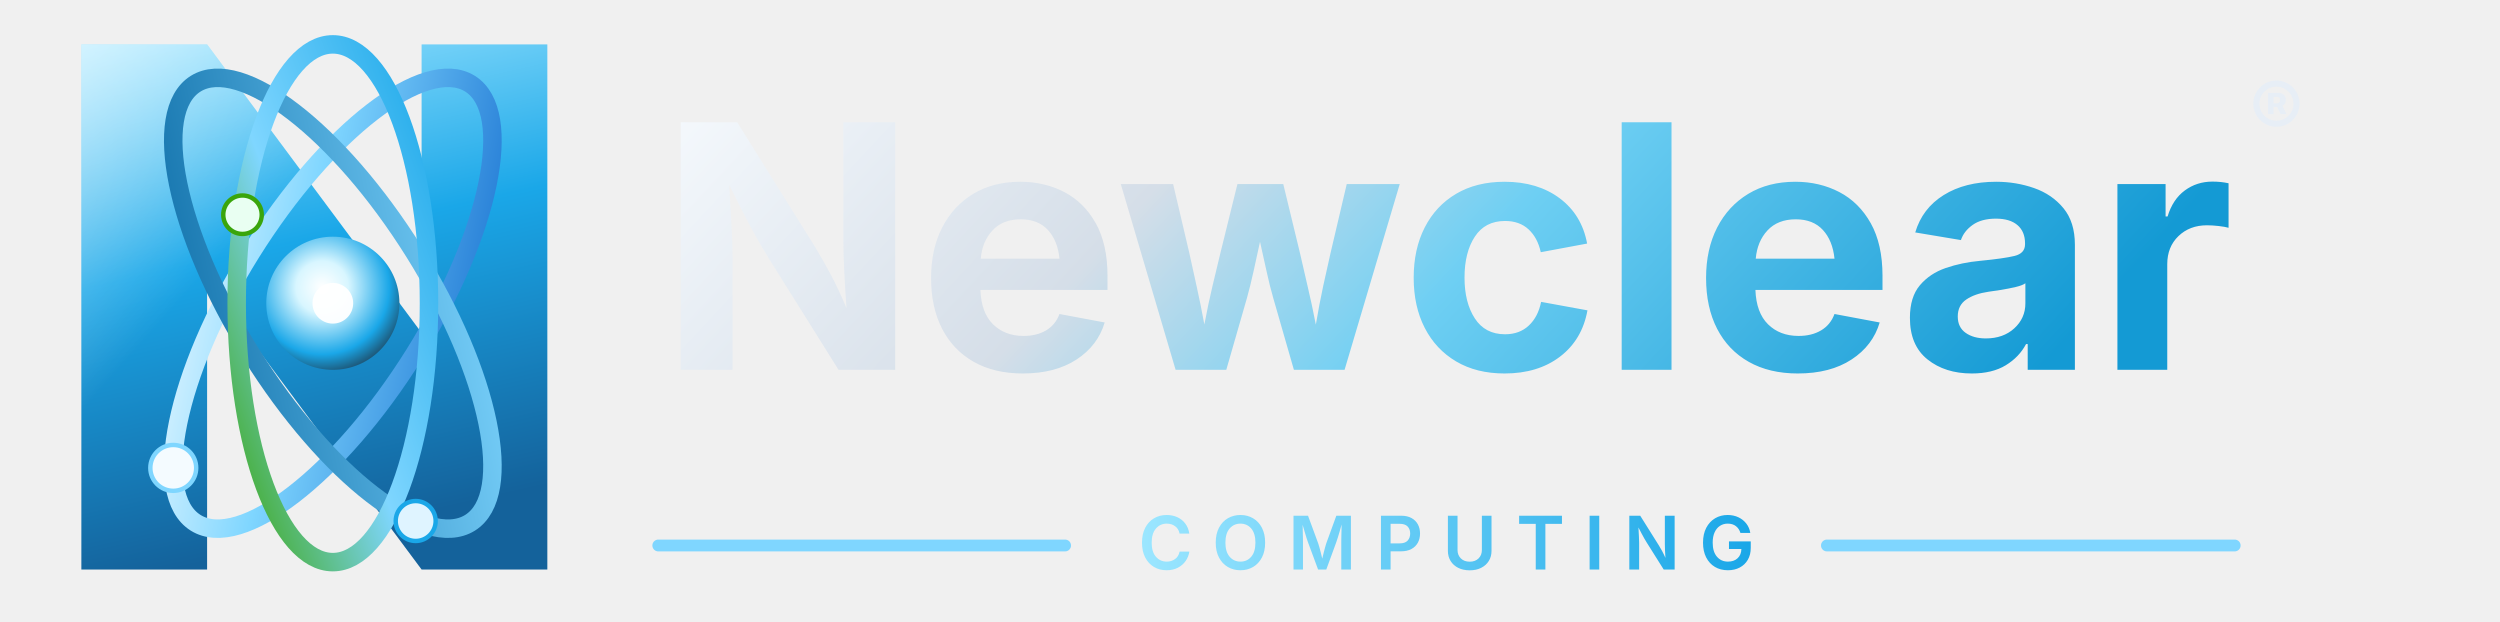
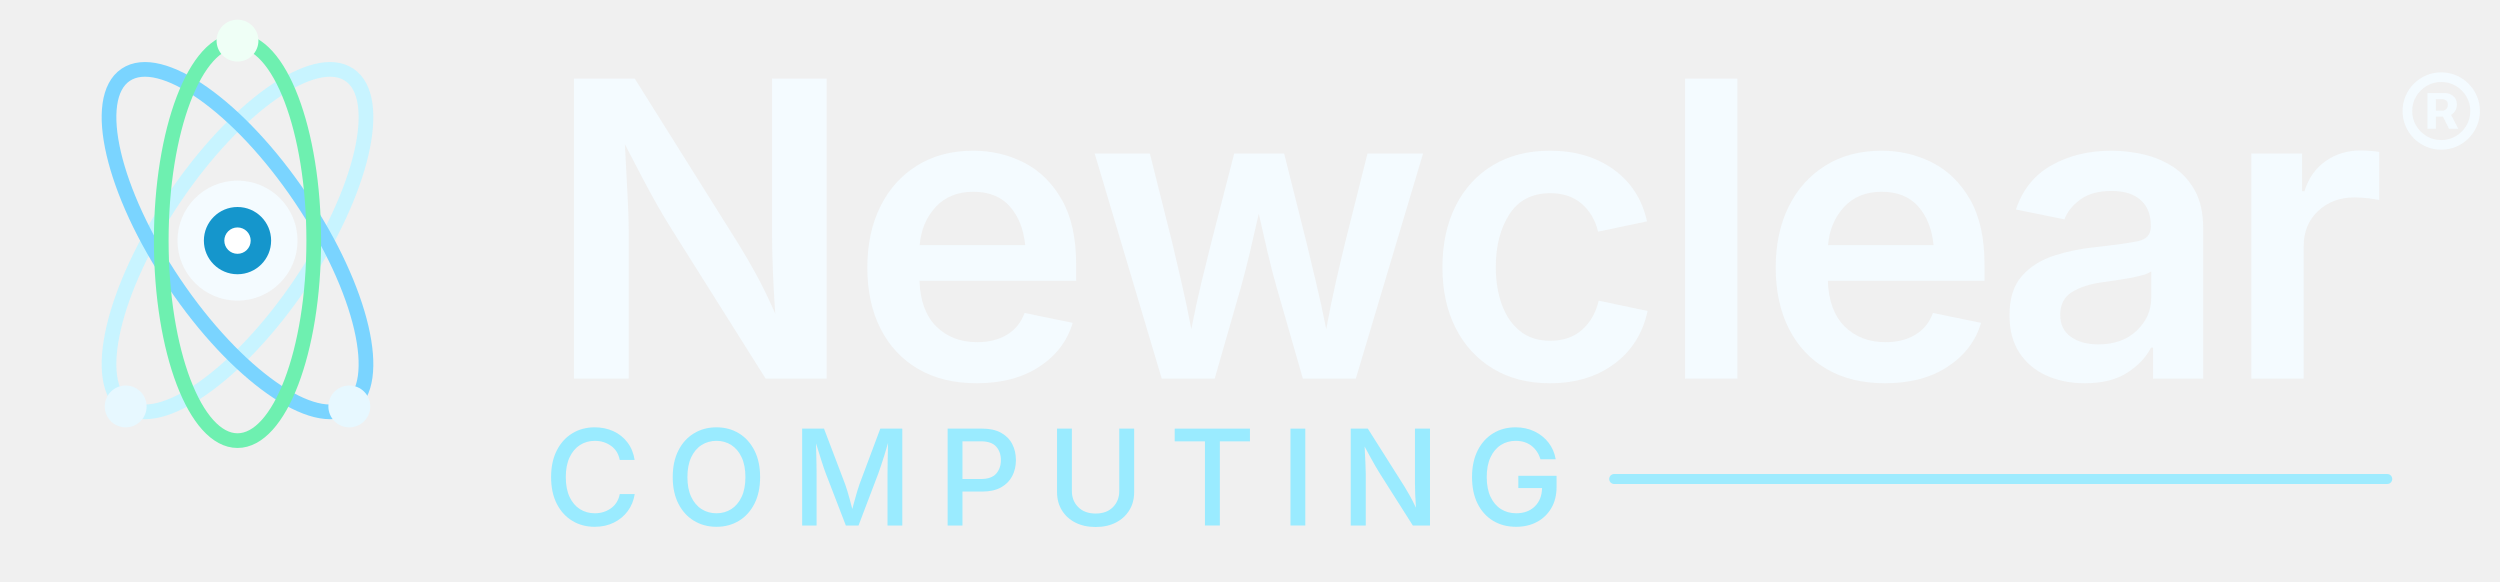
- <svg xmlns="http://www.w3.org/2000/svg" viewBox="18 22 676 168" role="img" aria-labelledby="logoTitle">
-   <defs>
-     <linearGradient id="nGrad" x1="0" y1="0" x2="0.2" y2="1">
-       <stop offset="0" stop-color="#9be4ff" />
-       <stop offset="0.45" stop-color="#1aa7e8" />
-       <stop offset="1" stop-color="#14629b" />
-     </linearGradient>
-     <linearGradient id="nSheen" x1="0" y1="0" x2="1" y2="1">
-       <stop offset="0" stop-color="#ffffff" stop-opacity="0.55" />
-       <stop offset="0.35" stop-color="#ffffff" stop-opacity="0" />
-     </linearGradient>
-     <radialGradient id="core" cx="0.42" cy="0.38" r="0.7">
-       <stop offset="0" stop-color="#ffffff" />
-       <stop offset="0.28" stop-color="#d8f6ff" />
-       <stop offset="0.72" stop-color="#1aa7e8" />
-       <stop offset="1" stop-color="#1e384c" />
-     </radialGradient>
-     <linearGradient id="orbitA" x1="0" y1="0" x2="1" y2="1">
-       <stop offset="0" stop-color="#e9f8ff" />
-       <stop offset="0.4" stop-color="#7fd6ff" />
-       <stop offset="1" stop-color="#1870d0" />
-     </linearGradient>
-     <linearGradient id="orbitB" x1="1" y1="0" x2="0" y2="1">
-       <stop offset="0" stop-color="#7fd6ff" />
-       <stop offset="1" stop-color="#0e6ea8" />
-     </linearGradient>
-     <linearGradient id="orbitC" x1="0" y1="1" x2="1" y2="0">
-       <stop offset="0" stop-color="#3aa50b" />
-       <stop offset="0.45" stop-color="#7fd6ff" />
-       <stop offset="1" stop-color="#1aa7e8" />
-     </linearGradient>
-     <linearGradient id="word" x1="0" y1="0" x2="1" y2="0.15">
-       <stop offset="0" stop-color="#f4f8fc" />
-       <stop offset="0.34" stop-color="#d5dee8" />
-       <stop offset="0.58" stop-color="#6ecff3" />
-       <stop offset="1" stop-color="#149ad4" />
-     </linearGradient>
-     <linearGradient id="subGrad" x1="0" y1="0" x2="1" y2="0">
-       <stop offset="0" stop-color="#9be6ff" />
-       <stop offset="1" stop-color="#1aa7e8" />
-     </linearGradient>
-   </defs>
-   <g id="mark" fill="none">
-     <path d="M 40 34 H 74 L 132 112 V 34 H 166 V 176 H 132 L 74 98 V 176 H 40 Z" fill="url(#nGrad)" />
-     <path d="M 40 34 H 74 L 132 112 V 34 H 166 V 176 H 132 L 74 98 V 176 H 40 Z" fill="url(#nSheen)" />
-     <g transform="translate(108 104)" stroke-linecap="round" fill="none">
-       <ellipse rx="70" ry="26" transform="rotate(-58)" stroke="url(#orbitA)" stroke-width="5" />
-       <ellipse rx="70" ry="26" transform="rotate(58)" stroke="url(#orbitB)" stroke-width="5" />
-       <ellipse rx="26" ry="70" stroke="url(#orbitC)" stroke-width="5" />
-       <circle cx="-43.15" cy="44.52" r="6.2" fill="#f4fbff" stroke="#7fd6ff" stroke-width="1.2" />
-       <circle cx="22.40" cy="58.88" r="5.4" fill="#dff4ff" stroke="#1aa7e8" stroke-width="1.2" />
-       <circle cx="-24.43" cy="-23.94" r="5.2" fill="#e9fff2" stroke="#3aa50b" stroke-width="1.2" />
-       <circle r="18" fill="url(#core)" />
-       <circle r="5.5" fill="#ffffff" opacity="0.95" />
+ <svg xmlns="http://www.w3.org/2000/svg" viewBox="0 0 400.00 93.00" role="img" aria-labelledby="logoTitle">
+   <g transform="translate(38.00 38.50)" fill="none" stroke-linecap="round">
+     <g stroke-width="2.35">
+       <ellipse rx="32.00" ry="12.20" transform="rotate(-56)" stroke="#C8F4FF" />
+       <ellipse rx="32.00" ry="12.20" transform="rotate(56)" stroke="#7AD4FF" />
+       <ellipse rx="12.20" ry="32.00" stroke="#6EF0B0" />
    </g>
+     <circle cx="-17.89" cy="26.53" r="3.35" fill="#E7F8FF" />
+     <circle cx="17.89" cy="26.53" r="3.35" fill="#E7F8FF" />
+     <circle cx="0.00" cy="-32.00" r="3.35" fill="#EFFFF6" />
+     <circle r="9.60" fill="#F4FBFF" />
+     <circle r="5.38" fill="#1596CC" />
+     <circle r="2.11" fill="#FFFFFF" />
  </g>
-   <g id="wordmark" fill="url(#word)">
-     <path transform="translate(196.00 122.00)" d="M6.064 0.0V-66.934H21.338L42.496 -33.062Q44.473 -29.783 46.584 -25.853Q48.695 -21.922 50.896 -16.666Q50.537 -21.607 50.29 -26.571Q50.043 -31.535 50.043 -34.814V-66.934H64.059V0.0H48.74L29.514 -30.727Q27.672 -33.736 26.1 -36.566Q24.527 -39.396 22.888 -42.608Q21.248 -45.82 19.182 -49.998Q19.541 -43.934 19.811 -38.835Q20.08 -33.736 20.08 -30.771V0.0ZM98.559 0.988Q90.877 0.988 85.307 -2.156Q79.736 -5.301 76.749 -11.096Q73.762 -16.891 73.762 -24.842Q73.762 -32.613 76.749 -38.453Q79.736 -44.293 85.149 -47.572Q90.562 -50.852 97.885 -50.852Q104.443 -50.852 109.789 -48.066Q115.135 -45.281 118.302 -39.621Q121.469 -33.961 121.469 -25.381V-21.607H87.104Q87.328 -15.453 90.518 -12.309Q93.707 -9.164 98.783 -9.164Q102.332 -9.164 104.87 -10.669Q107.408 -12.174 108.486 -15.094L120.705 -12.803Q118.863 -6.559 113.091 -2.785Q107.318 0.988 98.559 0.988ZM87.193 -30.053H108.486Q107.992 -34.949 105.342 -37.824Q102.691 -40.699 98.02 -40.699Q93.168 -40.699 90.383 -37.712Q87.598 -34.725 87.193 -30.053ZM139.887 0.0 125.062 -50.223H139.213L143.57 -31.67Q144.469 -27.492 145.547 -22.686Q146.625 -17.879 147.658 -12.264Q148.691 -17.744 149.837 -22.573Q150.982 -27.402 152.016 -31.67L156.598 -50.223H168.996L173.488 -31.67Q174.432 -27.402 175.577 -22.596Q176.723 -17.789 177.801 -12.219Q178.744 -17.789 179.777 -22.596Q180.811 -27.402 181.799 -31.67L186.156 -50.223H200.486L185.572 0.0H171.871L166.301 -19.361Q165.357 -22.596 164.481 -26.639Q163.605 -30.682 162.707 -34.635Q161.854 -30.682 160.955 -26.616Q160.057 -22.551 159.158 -19.361L153.588 0.0ZM228.832 0.988Q221.24 0.988 215.737 -2.269Q210.234 -5.525 207.247 -11.343Q204.26 -17.16 204.26 -24.887Q204.26 -32.658 207.247 -38.498Q210.234 -44.338 215.737 -47.595Q221.24 -50.852 228.832 -50.852Q237.771 -50.852 243.746 -46.382Q249.721 -41.912 251.158 -34.141L238.625 -31.805Q237.771 -35.713 235.323 -37.981Q232.875 -40.25 228.967 -40.25Q223.576 -40.25 220.791 -36.005Q218.006 -31.76 218.006 -24.932Q218.006 -18.193 220.791 -13.903Q223.576 -9.613 228.967 -9.613Q232.875 -9.613 235.391 -11.972Q237.906 -14.33 238.715 -18.373L251.248 -16.082Q249.811 -8.131 243.836 -3.571Q237.861 0.988 228.832 0.988ZM273.979 -66.934V0.0H260.502V-66.934ZM308.119 0.988Q300.438 0.988 294.867 -2.156Q289.297 -5.301 286.31 -11.096Q283.322 -16.891 283.322 -24.842Q283.322 -32.613 286.31 -38.453Q289.297 -44.293 294.71 -47.572Q300.123 -50.852 307.445 -50.852Q314.004 -50.852 319.35 -48.066Q324.695 -45.281 327.862 -39.621Q331.029 -33.961 331.029 -25.381V-21.607H296.664Q296.889 -15.453 300.078 -12.309Q303.268 -9.164 308.344 -9.164Q311.893 -9.164 314.431 -10.669Q316.969 -12.174 318.047 -15.094L330.266 -12.803Q328.424 -6.559 322.651 -2.785Q316.879 0.988 308.119 0.988ZM296.754 -30.053H318.047Q317.553 -34.949 314.902 -37.824Q312.252 -40.699 307.58 -40.699Q302.729 -40.699 299.943 -37.712Q297.158 -34.725 296.754 -30.053ZM355.152 0.988Q347.965 0.988 343.203 -2.808Q338.441 -6.604 338.441 -14.061Q338.441 -19.676 341.137 -22.865Q343.832 -26.055 348.145 -27.537Q352.457 -29.02 357.398 -29.469Q363.867 -30.098 366.72 -30.794Q369.572 -31.49 369.572 -33.961V-34.186Q369.572 -37.375 367.528 -39.127Q365.484 -40.879 361.711 -40.879Q357.803 -40.879 355.422 -39.194Q353.041 -37.51 352.232 -35.084L339.879 -37.15Q341.811 -43.664 347.583 -47.258Q353.355 -50.852 361.756 -50.852Q367.146 -50.852 372.021 -49.145Q376.895 -47.438 379.972 -43.687Q383.049 -39.936 383.049 -33.826V0.0H370.291V-6.963H369.842Q368.0 -3.459 364.361 -1.235Q360.723 0.988 355.152 0.988ZM358.971 -8.49Q363.688 -8.49 366.675 -11.23Q369.662 -13.971 369.662 -17.969V-23.404Q368.854 -22.82 367.034 -22.394Q365.215 -21.967 363.193 -21.63Q361.172 -21.293 359.689 -21.113Q355.961 -20.574 353.67 -19.002Q351.379 -17.43 351.379 -14.42Q351.379 -11.5 353.513 -9.995Q355.646 -8.49 358.971 -8.49ZM394.549 0.0V-50.223H407.576V-41.463H408.115Q409.508 -46.09 412.765 -48.493Q416.021 -50.896 420.244 -50.896Q422.535 -50.896 424.602 -50.447V-38.408Q423.703 -38.678 421.974 -38.88Q420.244 -39.082 418.762 -39.082Q414.09 -39.082 411.058 -36.162Q408.025 -33.242 408.025 -28.57V0.0Z" />
-     <path transform="translate(626.26 60.00)" d="M7.283 -3.717Q5.983 -3.717 4.855 -4.206Q3.728 -4.694 2.868 -5.554Q2.009 -6.413 1.525 -7.546Q1.042 -8.68 1.042 -9.969Q1.042 -11.258 1.525 -12.391Q2.009 -13.524 2.868 -14.384Q3.728 -15.243 4.855 -15.732Q5.983 -16.221 7.283 -16.221Q8.572 -16.221 9.706 -15.732Q10.839 -15.243 11.698 -14.384Q12.558 -13.524 13.046 -12.391Q13.535 -11.258 13.535 -9.969Q13.535 -8.68 13.052 -7.546Q12.568 -6.413 11.709 -5.554Q10.85 -4.694 9.716 -4.206Q8.583 -3.717 7.283 -3.717ZM7.283 -5.36Q8.562 -5.36 9.609 -5.983Q10.656 -6.606 11.274 -7.648Q11.892 -8.69 11.892 -9.969Q11.892 -11.236 11.269 -12.284Q10.646 -13.331 9.598 -13.954Q8.551 -14.577 7.283 -14.577Q6.016 -14.577 4.968 -13.954Q3.921 -13.331 3.298 -12.284Q2.675 -11.236 2.675 -9.969Q2.675 -8.701 3.298 -7.654Q3.921 -6.606 4.968 -5.983Q6.016 -5.36 7.283 -5.36ZM8.39 -7.133 7.487 -9.077H6.51V-7.133H5.027V-12.891H7.853Q8.658 -12.891 9.249 -12.402Q9.84 -11.913 9.84 -11.0Q9.84 -10.42 9.587 -10.006Q9.335 -9.593 8.916 -9.356L10.033 -7.133ZM6.51 -10.055H7.466Q7.788 -10.055 8.03 -10.286Q8.271 -10.517 8.271 -10.968Q8.271 -11.408 8.03 -11.607Q7.788 -11.806 7.477 -11.806H6.51Z" fill="#e7eef6" />
+   <g fill="#F4FBFF" transform="translate(87.00 60.58) scale(0.032215 -0.032215)">
+     <path transform="translate(0.00 0)" d="M150 0V1490H452L967 669Q1007 605 1054.0 519.5Q1101 434 1150 322Q1142 430 1138.0 535.0Q1134 640 1134 708V1490H1405V0H1102L637 739Q598 801 563.5 862.0Q529 923 491.0 995.0Q453 1067 403 1164Q410 1026 416.0 914.0Q422 802 422 740V0Z" />
+     <path transform="translate(1518.14 0)" d="M632 -23Q463 -23 341.5 48.0Q220 119 154.5 248.0Q89 377 89 552Q89 724 153.5 854.5Q218 985 336.5 1058.5Q455 1132 615 1132Q751 1132 867.5 1072.5Q984 1013 1055.0 888.5Q1126 764 1126 568V486H348Q353 337 431.5 259.0Q510 181 635 181Q721 181 782.5 218.0Q844 255 870 326L1109 277Q1069 142 943.5 59.5Q818 -23 632 -23ZM349 663H873Q861 783 796.5 855.5Q732 928 616 928Q497 928 427.5 851.5Q358 775 349 663Z" />
+     <path transform="translate(2692.27 0)" d="M377 0 44 1118H318L428 680Q449 588 474.5 480.5Q500 373 524 246Q548 370 574.0 477.5Q600 585 624 680L737 1118H985L1095 680Q1117 587 1143.0 479.5Q1169 372 1194 246Q1217 371 1241.5 478.5Q1266 586 1289 680L1399 1118H1675L1341 0H1078L947 456Q924 536 902.0 630.5Q880 725 859 819Q838 725 815.5 630.0Q793 535 771 456L640 0Z" />
+     <path transform="translate(4374.41 0)" d="M623 -23Q460 -23 340.0 49.5Q220 122 154.5 251.5Q89 381 89 553Q89 727 154.5 857.5Q220 988 340.0 1060.0Q460 1132 623 1132Q810 1132 939.5 1038.5Q1069 945 1105 781L862 730Q841 817 780.0 869.0Q719 921 625 921Q489 921 421.5 816.0Q354 711 354 554Q354 451 384.0 368.0Q414 285 474.0 236.5Q534 188 625 188Q721 188 782.5 242.5Q844 297 865 387L1108 336Q1072 169 942.0 73.0Q812 -23 623 -23Z" />
+     <path transform="translate(5530.54 0)" d="M398 1490V0H138V1490Z" />
+     <path transform="translate(6029.68 0)" d="M632 -23Q463 -23 341.5 48.0Q220 119 154.5 248.0Q89 377 89 552Q89 724 153.5 854.5Q218 985 336.5 1058.5Q455 1132 615 1132Q751 1132 867.5 1072.5Q984 1013 1055.0 888.5Q1126 764 1126 568V486H348Q353 337 431.5 259.0Q510 181 635 181Q721 181 782.5 218.0Q844 255 870 326L1109 277Q1069 142 943.5 59.5Q818 -23 632 -23ZM349 663H873Q861 783 796.5 855.5Q732 928 616 928Q497 928 427.5 851.5Q358 775 349 663Z" />
+     <path transform="translate(7203.82 0)" d="M450 -23Q344 -23 259.0 15.5Q174 54 125.0 129.0Q76 204 76 314Q76 440 137.5 509.5Q199 579 296.5 610.5Q394 642 502 653Q648 669 713.0 682.5Q778 696 778 754V759Q778 841 728.0 886.5Q678 932 583 932Q485 932 427.0 889.0Q369 846 349 791L108 840Q157 988 285.5 1060.0Q414 1132 582 1132Q661 1132 741.5 1113.5Q822 1095 889.0 1051.5Q956 1008 997.0 933.5Q1038 859 1038 747V0H789V154H779Q742 82 661.0 29.5Q580 -23 450 -23ZM517 170Q637 170 708.5 239.0Q780 308 780 401V533Q762 519 716.0 508.5Q670 498 618.5 490.5Q567 483 533 478Q445 466 386.5 430.0Q328 394 328 317Q328 245 381.0 207.5Q434 170 517 170Z" />
+     <path transform="translate(8342.95 0)" d="M138 0V1118H390V931H402Q432 1028 507.0 1080.5Q582 1133 678 1133Q728 1133 773 1126V887Q757 891 721.0 895.5Q685 900 650 900Q541 900 469.5 832.5Q398 765 398 658V0Z" />
  </g>
-   <g id="descriptor" fill="url(#subGrad)" stroke="url(#subGrad)" stroke-width="3" stroke-linecap="round">
-     <path transform="translate(325.79 176.00)" d="M7.666 0.195Q5.752 0.195 4.248 -0.693Q2.744 -1.582 1.875 -3.252Q1.006 -4.922 1.006 -7.266Q1.006 -9.619 1.88 -11.294Q2.754 -12.969 4.258 -13.857Q5.762 -14.746 7.666 -14.746Q9.258 -14.746 10.562 -14.15Q11.865 -13.555 12.715 -12.427Q13.564 -11.299 13.799 -9.707H11.172Q10.928 -10.996 9.971 -11.704Q9.014 -12.412 7.705 -12.412Q5.918 -12.412 4.771 -11.079Q3.623 -9.746 3.623 -7.266Q3.623 -4.756 4.775 -3.447Q5.928 -2.139 7.695 -2.139Q9.004 -2.139 9.966 -2.847Q10.928 -3.555 11.172 -4.844H13.809Q13.604 -3.447 12.803 -2.305Q12.002 -1.162 10.693 -0.483Q9.385 0.195 7.666 0.195ZM27.632 0.195Q25.718 0.195 24.209 -0.693Q22.7 -1.582 21.821 -3.252Q20.942 -4.922 20.942 -7.266Q20.942 -9.619 21.821 -11.294Q22.7 -12.969 24.209 -13.857Q25.718 -14.746 27.632 -14.746Q29.536 -14.746 31.045 -13.857Q32.554 -12.969 33.428 -11.294Q34.302 -9.619 34.302 -7.266Q34.302 -4.912 33.428 -3.247Q32.554 -1.582 31.045 -0.693Q29.536 0.195 27.632 0.195ZM27.632 -2.139Q29.409 -2.139 30.542 -3.457Q31.675 -4.775 31.675 -7.266Q31.675 -9.766 30.542 -11.089Q29.409 -12.412 27.632 -12.412Q25.845 -12.412 24.702 -11.089Q23.559 -9.766 23.559 -7.266Q23.559 -4.785 24.702 -3.462Q25.845 -2.139 27.632 -2.139ZM41.972 0.0V-14.551H45.898L48.662 -7.041Q48.808 -6.611 48.999 -5.923Q49.189 -5.234 49.384 -4.448Q49.58 -3.662 49.746 -2.939Q49.912 -3.652 50.107 -4.438Q50.302 -5.225 50.493 -5.913Q50.683 -6.602 50.82 -7.041L53.554 -14.551H57.49V0.0H54.892V-7.344Q54.892 -7.891 54.907 -8.696Q54.921 -9.502 54.946 -10.41Q54.97 -11.318 54.98 -12.188Q54.736 -11.25 54.462 -10.322Q54.189 -9.395 53.945 -8.613Q53.701 -7.832 53.525 -7.344L50.839 0.0H48.623L45.898 -7.344Q45.722 -7.812 45.483 -8.574Q45.244 -9.336 44.975 -10.254Q44.707 -11.172 44.433 -12.109Q44.453 -11.289 44.477 -10.396Q44.502 -9.502 44.516 -8.701Q44.531 -7.9 44.531 -7.344V0.0ZM65.62 0.0V-14.551H71.059Q72.729 -14.551 73.871 -13.926Q75.014 -13.301 75.6 -12.212Q76.186 -11.123 76.186 -9.736Q76.186 -8.34 75.595 -7.251Q75.004 -6.162 73.852 -5.542Q72.7 -4.922 71.02 -4.922H68.227V0.0ZM68.227 -7.07H70.678Q72.153 -7.07 72.836 -7.822Q73.52 -8.574 73.52 -9.736Q73.52 -10.898 72.836 -11.631Q72.153 -12.363 70.659 -12.363H68.227ZM89.618 0.215Q87.841 0.215 86.513 -0.454Q85.185 -1.123 84.452 -2.31Q83.72 -3.496 83.72 -5.049V-14.551H86.327V-5.264Q86.327 -3.896 87.221 -3.008Q88.114 -2.119 89.618 -2.119Q91.122 -2.119 92.016 -3.008Q92.909 -3.896 92.909 -5.264V-14.551H95.517V-5.049Q95.517 -3.496 94.779 -2.31Q94.042 -1.123 92.714 -0.454Q91.386 0.215 89.618 0.215ZM102.982 -12.354V-14.551H114.564V-12.354H110.082V0.0H107.475V-12.354ZM124.647 -14.551V0.0H122.04V-14.551ZM132.777 0.0V-14.551H135.726L140.755 -6.533Q141.146 -5.908 141.605 -5.073Q142.064 -4.238 142.543 -3.145Q142.464 -4.199 142.425 -5.225Q142.386 -6.25 142.386 -6.914V-14.551H145.033V0.0H142.074L137.533 -7.217Q137.152 -7.822 136.815 -8.418Q136.478 -9.014 136.107 -9.717Q135.736 -10.42 135.248 -11.367Q135.316 -10.02 135.375 -8.926Q135.433 -7.832 135.433 -7.227V0.0ZM159.442 0.195Q157.43 0.195 155.916 -0.708Q154.403 -1.611 153.553 -3.286Q152.704 -4.961 152.704 -7.256Q152.704 -9.6 153.578 -11.274Q154.452 -12.949 155.955 -13.848Q157.459 -14.746 159.364 -14.746Q160.965 -14.746 162.269 -14.131Q163.573 -13.516 164.417 -12.422Q165.262 -11.328 165.487 -9.902H162.821Q162.469 -11.064 161.595 -11.738Q160.721 -12.412 159.393 -12.412Q158.221 -12.412 157.298 -11.816Q156.375 -11.221 155.848 -10.073Q155.321 -8.926 155.321 -7.275Q155.321 -4.805 156.468 -3.472Q157.616 -2.139 159.452 -2.139Q161.092 -2.139 162.069 -3.062Q163.045 -3.984 163.084 -5.557H159.725V-7.607H165.614V-5.859Q165.614 -3.994 164.818 -2.632Q164.022 -1.27 162.63 -0.537Q161.239 0.195 159.442 0.195Z" stroke="none" />
-     <line x1="196.00" y1="169.5" x2="306.00" y2="169.5" stroke="#7fd6ff" stroke-width="3.2" />
-     <line x1="512.00" y1="169.5" x2="622.26" y2="169.5" stroke="#7fd6ff" stroke-width="3.2" />
+   <g fill="#F4FBFF" transform="translate(383.36 27.63) scale(0.010631 -0.010631)">
+     <path transform="translate(0.00 0)" d="M681 346Q560 346 454.5 391.5Q349 437 269.0 517.0Q189 597 144.0 702.5Q99 808 99 928Q99 1048 144.0 1153.5Q189 1259 269.0 1339.0Q349 1419 454.5 1464.5Q560 1510 681 1510Q801 1510 906.5 1464.5Q1012 1419 1092.0 1339.0Q1172 1259 1217.5 1153.5Q1263 1048 1263 928Q1263 808 1217.5 702.5Q1172 597 1092.0 517.0Q1012 437 906.5 391.5Q801 346 681 346ZM681 491Q802 491 901.0 550.0Q1000 609 1059.0 708.0Q1118 807 1118 928Q1118 1049 1059.0 1148.0Q1000 1247 900.5 1306.0Q801 1365 681 1365Q560 1365 461.0 1306.0Q362 1247 303.0 1148.0Q244 1049 244 928Q244 807 303.0 708.0Q362 609 461.0 550.0Q560 491 681 491ZM798 662 707 844H600V662H474V1198H743Q802 1198 859.0 1155.0Q916 1112 916 1026Q916 971 891.0 931.5Q866 892 829 870L937 662ZM600 933H702Q728 933 754.0 956.0Q780 979 780 1025Q780 1071 753.5 1088.5Q727 1106 703 1106H600Z" />
  </g>
+   <g fill="#9AEBFF" transform="translate(87.00 84.08) scale(0.010403 -0.010403)">
+     <path transform="translate(0.00 0)" d="M784 -20Q590 -20 438.5 72.0Q287 164 200.0 335.0Q113 506 113 744Q113 983 200.5 1154.5Q288 1326 439.5 1418.0Q591 1510 784 1510Q941 1510 1071.0 1450.5Q1201 1391 1287.0 1278.5Q1373 1166 1398 1008H1169Q1141 1150 1033.5 1226.0Q926 1302 786 1302Q658 1302 557.0 1237.5Q456 1173 397.5 1048.5Q339 924 339 744Q339 563 397.5 439.0Q456 315 557.0 251.5Q658 188 786 188Q926 188 1033.5 264.5Q1141 341 1169 483H1399Q1376 335 1292.5 222.0Q1209 109 1078.5 44.5Q948 -20 784 -20Z" />
+     <path transform="translate(1870.64 0)" d="M786 -20Q593 -20 440.5 72.0Q288 164 200.5 335.0Q113 506 113 744Q113 983 200.5 1154.5Q288 1326 440.5 1418.0Q593 1510 786 1510Q979 1510 1130.5 1418.0Q1282 1326 1369.5 1154.5Q1457 983 1457 744Q1457 506 1369.5 334.5Q1282 163 1130.5 71.5Q979 -20 786 -20ZM786 188Q913 188 1013.5 252.0Q1114 316 1172.5 440.0Q1231 564 1231 744Q1231 925 1172.5 1049.5Q1114 1174 1013.5 1238.0Q913 1302 786 1302Q658 1302 557.0 1238.0Q456 1174 397.5 1049.5Q339 925 339 744Q339 564 397.5 440.0Q456 316 557.0 252.0Q658 188 786 188Z" />
+     <path transform="translate(3809.28 0)" d="M165 0V1490H501L826 635Q841 595 860.0 531.5Q879 468 899.0 395.0Q919 322 936 254Q954 320 974.0 393.0Q994 466 1013.0 530.0Q1032 594 1047 635L1367 1490H1705V0H1478V802Q1478 884 1480.5 1013.5Q1483 1143 1486 1268Q1460 1177 1432.0 1088.0Q1404 999 1379.0 923.5Q1354 848 1337 802L1032 0H837L528 802Q502 869 461.5 997.0Q421 1125 378 1263Q380 1185 382.0 1100.0Q384 1015 385.5 937.0Q387 859 387 802V0Z" />
+     <path transform="translate(6046.92 0)" d="M165 0V1490H699Q871 1490 986.0 1426.5Q1101 1363 1158.0 1253.5Q1215 1144 1215 1006Q1215 868 1157.5 758.5Q1100 649 985.0 585.5Q870 522 697 522H393V0ZM393 715H675Q839 715 911.5 797.5Q984 880 984 1006Q984 1132 911.5 1213.5Q839 1295 673 1295H393Z" />
+     <path transform="translate(7729.56 0)" d="M759 -23Q579 -23 445.5 45.5Q312 114 238.5 235.0Q165 356 165 512V1490H393V531Q393 380 491.5 282.0Q590 184 759 184Q927 184 1024.5 282.0Q1122 380 1122 531V1490H1351V512Q1351 356 1277.0 235.0Q1203 114 1070.0 45.5Q937 -23 759 -23Z" />
+     <path transform="translate(9614.20 0)" d="M90 1294V1490H1247V1294H784V0H555V1294Z" />
+     <path transform="translate(11319.84 0)" d="M393 1490V0H165V1490Z" />
+     <path transform="translate(12246.48 0)" d="M165 0V1490H428L989 603Q1024 547 1071.0 463.5Q1118 380 1168 273Q1160 381 1156.5 479.5Q1153 578 1153 642V1490H1384V0H1120L617 793Q580 852 546.5 910.0Q513 968 473.0 1040.5Q433 1113 379 1213Q386 1073 391.0 963.0Q396 853 396 795V0Z" />
+     <path transform="translate(14164.12 0)" d="M791 -20Q589 -20 436.0 73.0Q283 166 198.0 337.0Q113 508 113 744Q113 982 199.5 1153.5Q286 1325 437.0 1417.5Q588 1510 781 1510Q942 1510 1073.0 1447.5Q1204 1385 1289.5 1274.5Q1375 1164 1400 1019H1166Q1125 1150 1027.5 1226.0Q930 1302 783 1302Q657 1302 556.5 1238.0Q456 1174 397.5 1049.5Q339 925 339 745Q339 565 397.5 441.0Q456 317 558.0 252.5Q660 188 792 188Q969 188 1077.5 292.5Q1186 397 1190 576H825V764H1413V593Q1413 405 1332.5 267.5Q1252 130 1112.0 55.0Q972 -20 791 -20Z" />
+   </g>
+   <line x1="258.27" y1="76.64" x2="381.96" y2="76.64" stroke="#9AEBFF" stroke-width="1.6" stroke-linecap="round" opacity="0.95" />
</svg>
